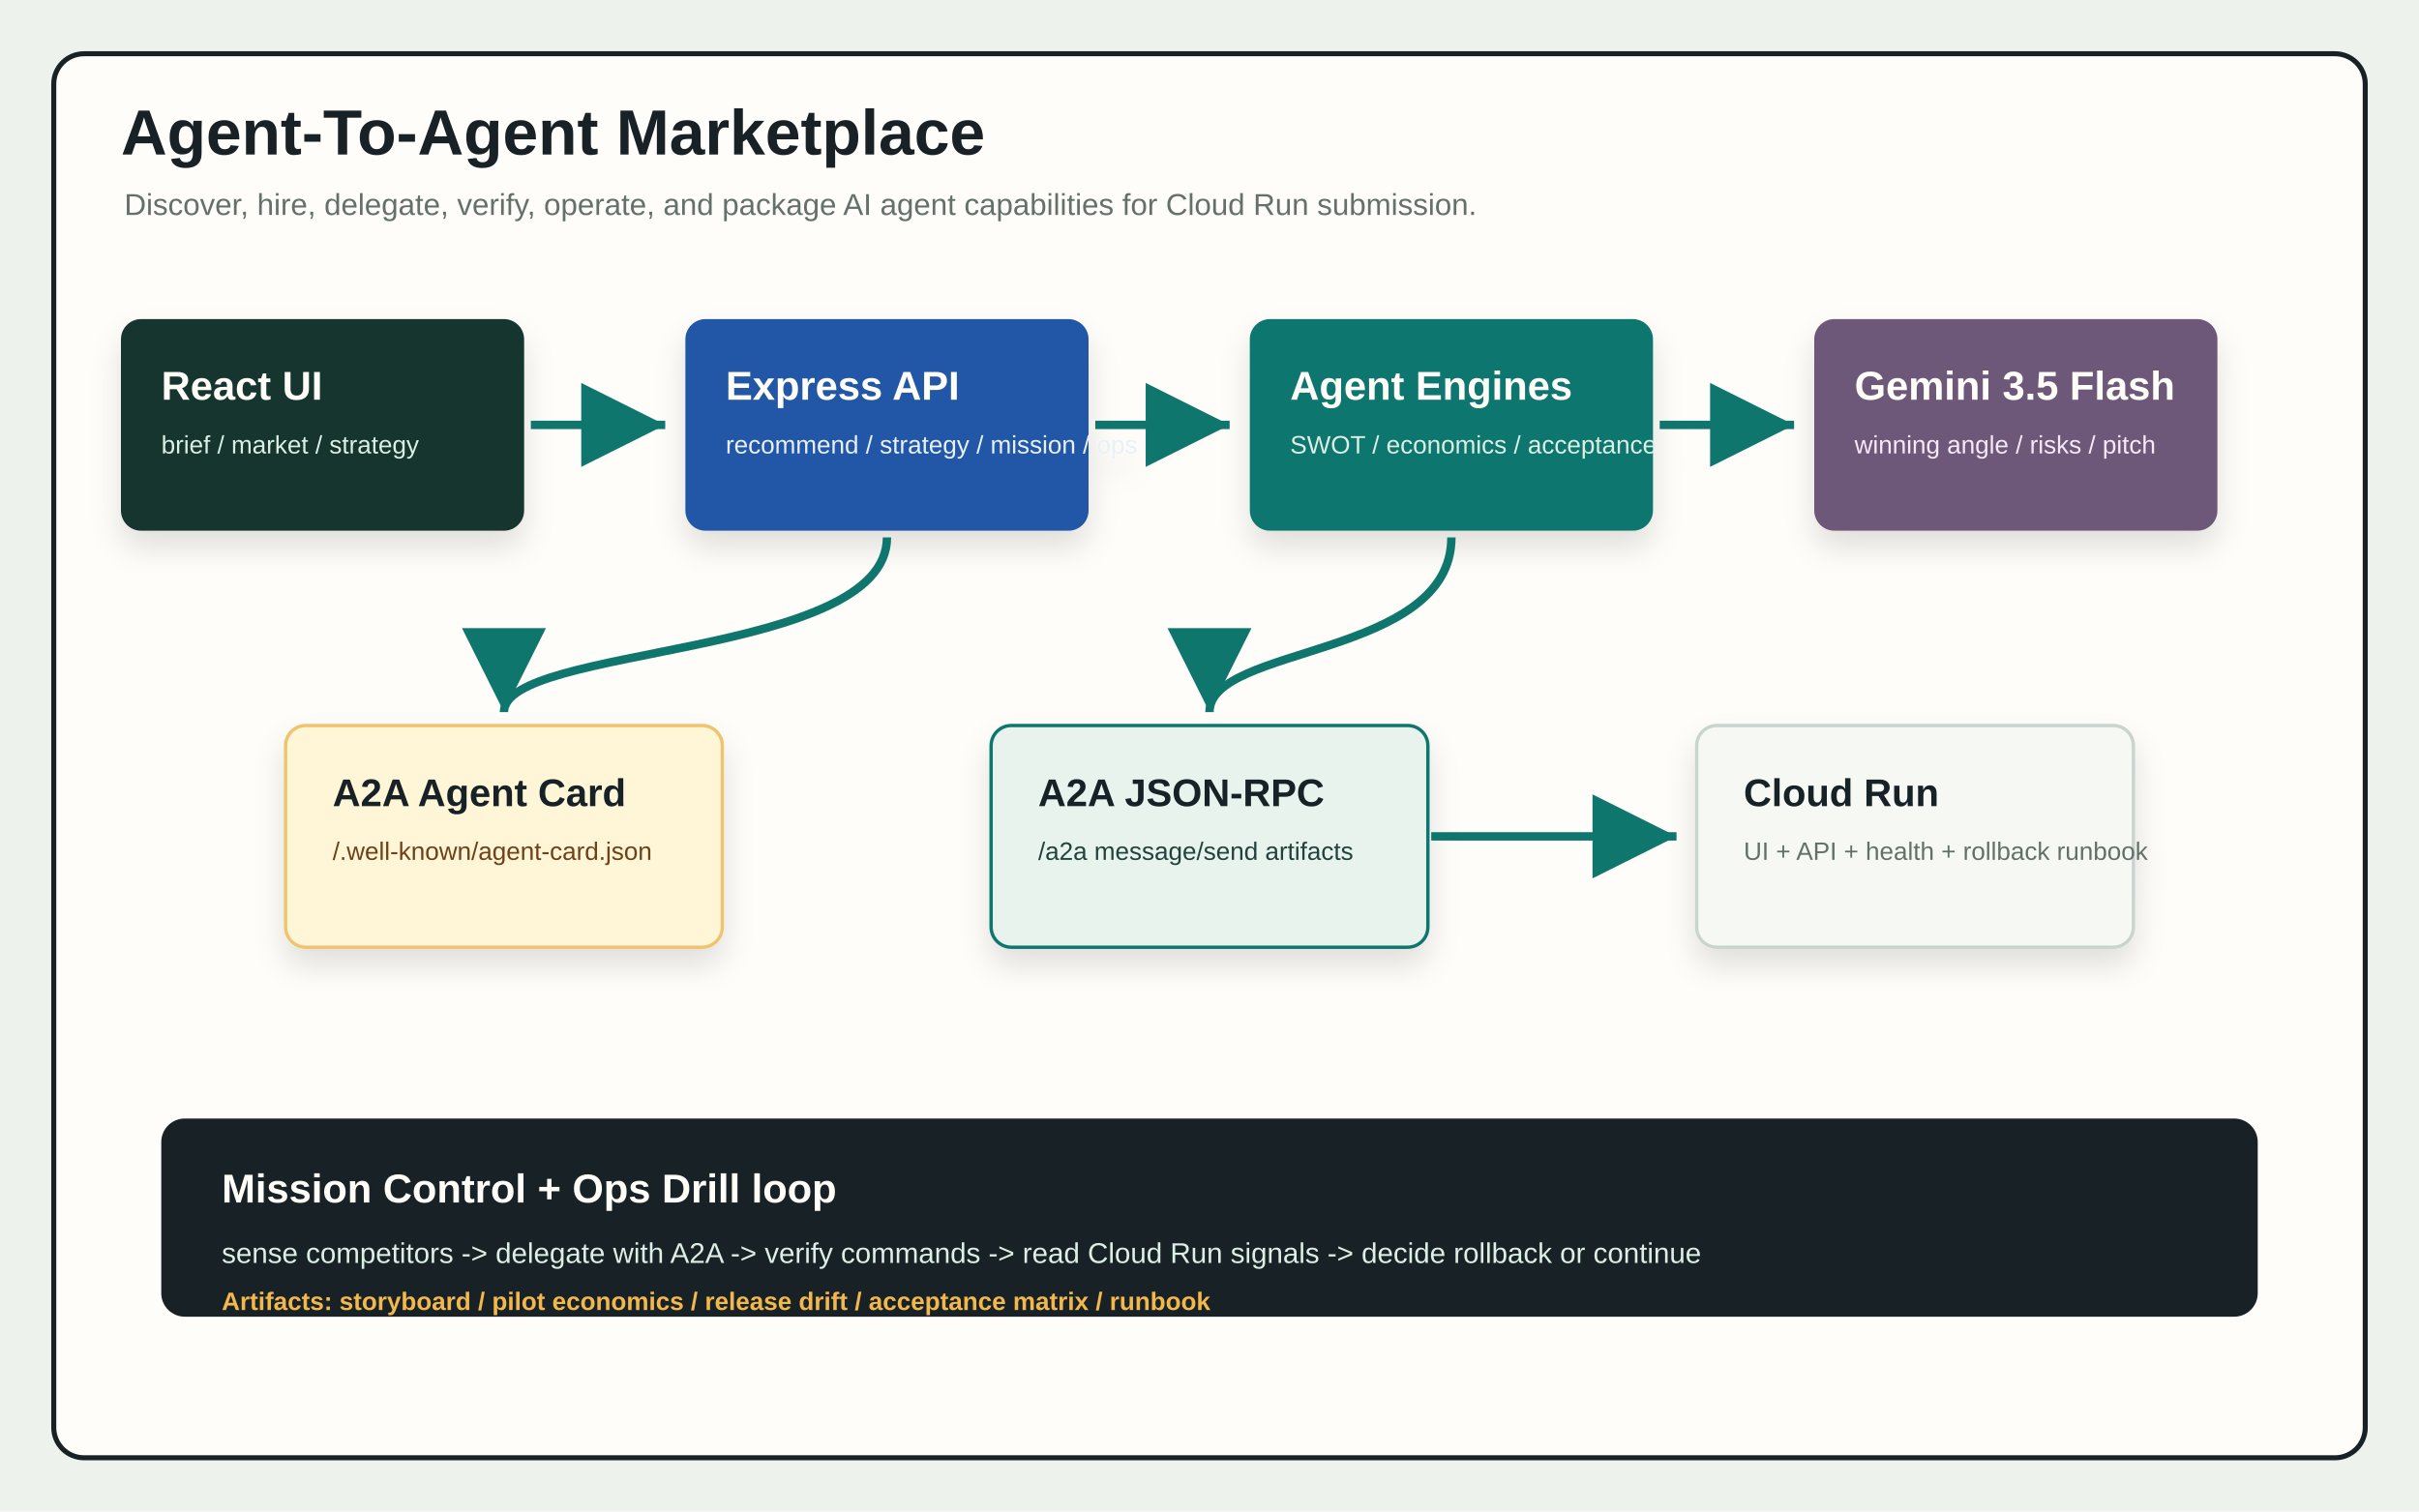
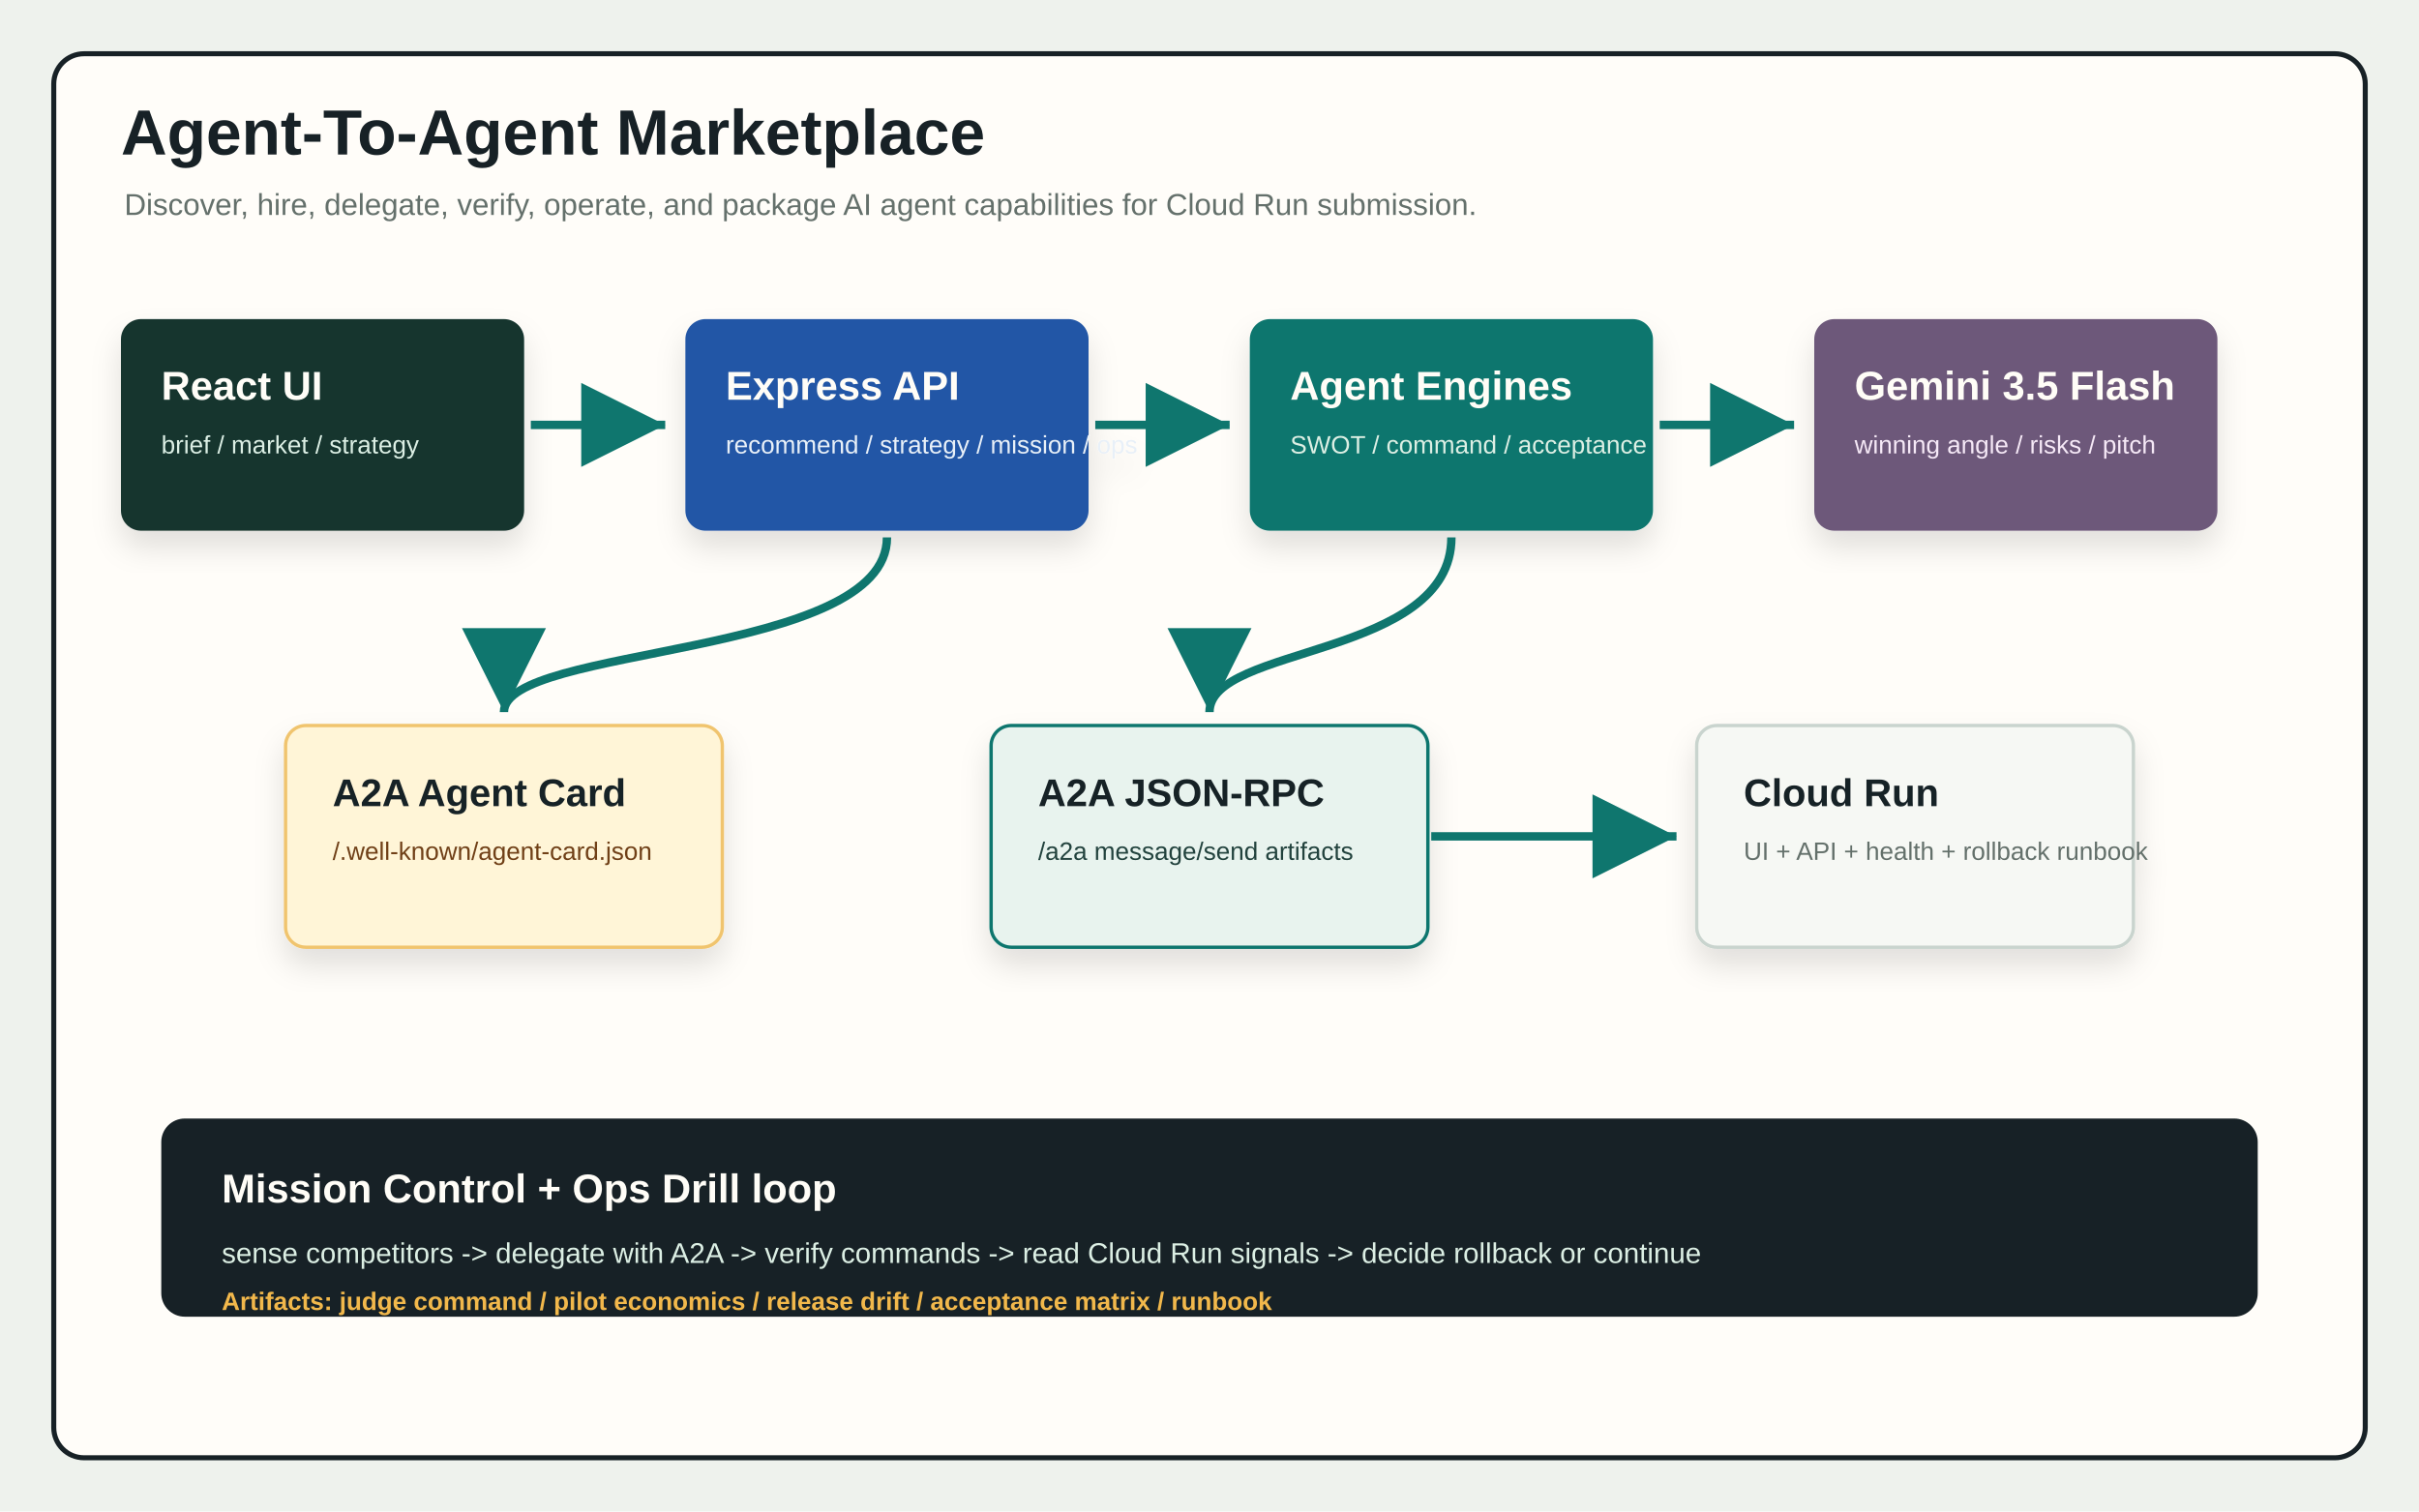
<svg xmlns="http://www.w3.org/2000/svg" width="1440" height="900" viewBox="0 0 1440 900" fill="none" role="img" aria-labelledby="title desc">
  <rect width="1440" height="900" fill="#eef2ed" />
  <rect x="32" y="32" width="1376" height="836" rx="18" fill="#fffdf9" stroke="#172126" stroke-width="3" />
  <text x="72" y="92" fill="#172126" font-family="Avenir Next, Arial, sans-serif" font-size="38" font-weight="800">Agent-To-Agent Marketplace</text>
  <text x="74" y="128" fill="#64706b" font-family="Avenir Next, Arial, sans-serif" font-size="18">Discover, hire, delegate, verify, operate, and package AI agent capabilities for Cloud Run submission.</text>
  <defs>
    <marker id="arrow" markerWidth="14" markerHeight="14" refX="10" refY="5" orient="auto" markerUnits="strokeWidth">
      <path d="M0 0 L10 5 L0 10 Z" fill="#0f766e" />
    </marker>
    <filter id="shadow" x="-20%" y="-20%" width="140%" height="140%">
      <feDropShadow dx="0" dy="10" stdDeviation="9" flood-color="#172126" flood-opacity="0.12" />
    </filter>
  </defs>
  <g filter="url(#shadow)">
    <rect x="72" y="190" width="240" height="126" rx="12" fill="#14342f" />
    <text x="96" y="238" fill="#fffdf7" font-family="Avenir Next, Arial, sans-serif" font-size="24" font-weight="800">React UI</text>
    <text x="96" y="270" fill="#dcefe4" font-family="Avenir Next, Arial, sans-serif" font-size="15">brief / market / strategy</text>
  </g>
  <g filter="url(#shadow)">
    <rect x="408" y="190" width="240" height="126" rx="12" fill="#2457a6" />
    <text x="432" y="238" fill="#fffdf7" font-family="Avenir Next, Arial, sans-serif" font-size="24" font-weight="800">Express API</text>
    <text x="432" y="270" fill="#e8f0f8" font-family="Avenir Next, Arial, sans-serif" font-size="15">recommend / strategy / mission / ops</text>
  </g>
  <g filter="url(#shadow)">
    <rect x="744" y="190" width="240" height="126" rx="12" fill="#0f766e" />
    <text x="768" y="238" fill="#fffdf7" font-family="Avenir Next, Arial, sans-serif" font-size="24" font-weight="800">Agent Engines</text>
-     <text x="768" y="270" fill="#dcefe4" font-family="Avenir Next, Arial, sans-serif" font-size="15">SWOT / economics / acceptance</text>
+     <text x="768" y="270" fill="#dcefe4" font-family="Avenir Next, Arial, sans-serif" font-size="15">SWOT / command / acceptance</text>
  </g>
  <g filter="url(#shadow)">
    <rect x="1080" y="190" width="240" height="126" rx="12" fill="#6d597a" />
    <text x="1104" y="238" fill="#fffdf7" font-family="Avenir Next, Arial, sans-serif" font-size="24" font-weight="800">Gemini 3.5 Flash</text>
    <text x="1104" y="270" fill="#f6e9f7" font-family="Avenir Next, Arial, sans-serif" font-size="15">winning angle / risks / pitch</text>
  </g>
  <path d="M316 253 H396" stroke="#0f766e" stroke-width="5" marker-end="url(#arrow)" />
  <path d="M652 253 H732" stroke="#0f766e" stroke-width="5" marker-end="url(#arrow)" />
  <path d="M988 253 H1068" stroke="#0f766e" stroke-width="5" marker-end="url(#arrow)" />
  <g filter="url(#shadow)">
    <rect x="170" y="432" width="260" height="132" rx="12" fill="#fff5d7" stroke="#f0c46e" stroke-width="2" />
    <text x="198" y="480" fill="#172126" font-family="Avenir Next, Arial, sans-serif" font-size="23" font-weight="800">A2A Agent Card</text>
    <text x="198" y="512" fill="#6f3f18" font-family="Avenir Next, Arial, sans-serif" font-size="15">/.well-known/agent-card.json</text>
  </g>
  <g filter="url(#shadow)">
    <rect x="590" y="432" width="260" height="132" rx="12" fill="#e8f3ee" stroke="#0f766e" stroke-width="2" />
    <text x="618" y="480" fill="#172126" font-family="Avenir Next, Arial, sans-serif" font-size="23" font-weight="800">A2A JSON-RPC</text>
    <text x="618" y="512" fill="#21423d" font-family="Avenir Next, Arial, sans-serif" font-size="15">/a2a message/send artifacts</text>
  </g>
  <g filter="url(#shadow)">
    <rect x="1010" y="432" width="260" height="132" rx="12" fill="#f6f8f4" stroke="#c9d4ce" stroke-width="2" />
    <text x="1038" y="480" fill="#172126" font-family="Avenir Next, Arial, sans-serif" font-size="23" font-weight="800">Cloud Run</text>
    <text x="1038" y="512" fill="#64706b" font-family="Avenir Next, Arial, sans-serif" font-size="15">UI + API + health + rollback runbook</text>
  </g>
  <path d="M864 320 C864 392 720 384 720 424" stroke="#0f766e" stroke-width="5" marker-end="url(#arrow)" />
  <path d="M528 320 C528 392 300 384 300 424" stroke="#0f766e" stroke-width="5" marker-end="url(#arrow)" />
  <path d="M852 498 H998" stroke="#0f766e" stroke-width="5" marker-end="url(#arrow)" />
  <g>
    <rect x="96" y="666" width="1248" height="118" rx="14" fill="#172126" />
    <text x="132" y="716" fill="#fffdf7" font-family="Avenir Next, Arial, sans-serif" font-size="24" font-weight="800">Mission Control + Ops Drill loop</text>
    <text x="132" y="752" fill="#dcefe4" font-family="Avenir Next, Arial, sans-serif" font-size="17">sense competitors -&gt; delegate with A2A -&gt; verify commands -&gt; read Cloud Run signals -&gt; decide rollback or continue</text>
-     <text x="132" y="780" fill="#f2b84b" font-family="Avenir Next, Arial, sans-serif" font-size="15" font-weight="800">Artifacts: storyboard / pilot economics / release drift / acceptance matrix / runbook</text>
+     <text x="132" y="780" fill="#f2b84b" font-family="Avenir Next, Arial, sans-serif" font-size="15" font-weight="800">Artifacts: judge command / pilot economics / release drift / acceptance matrix / runbook</text>
  </g>
</svg>
